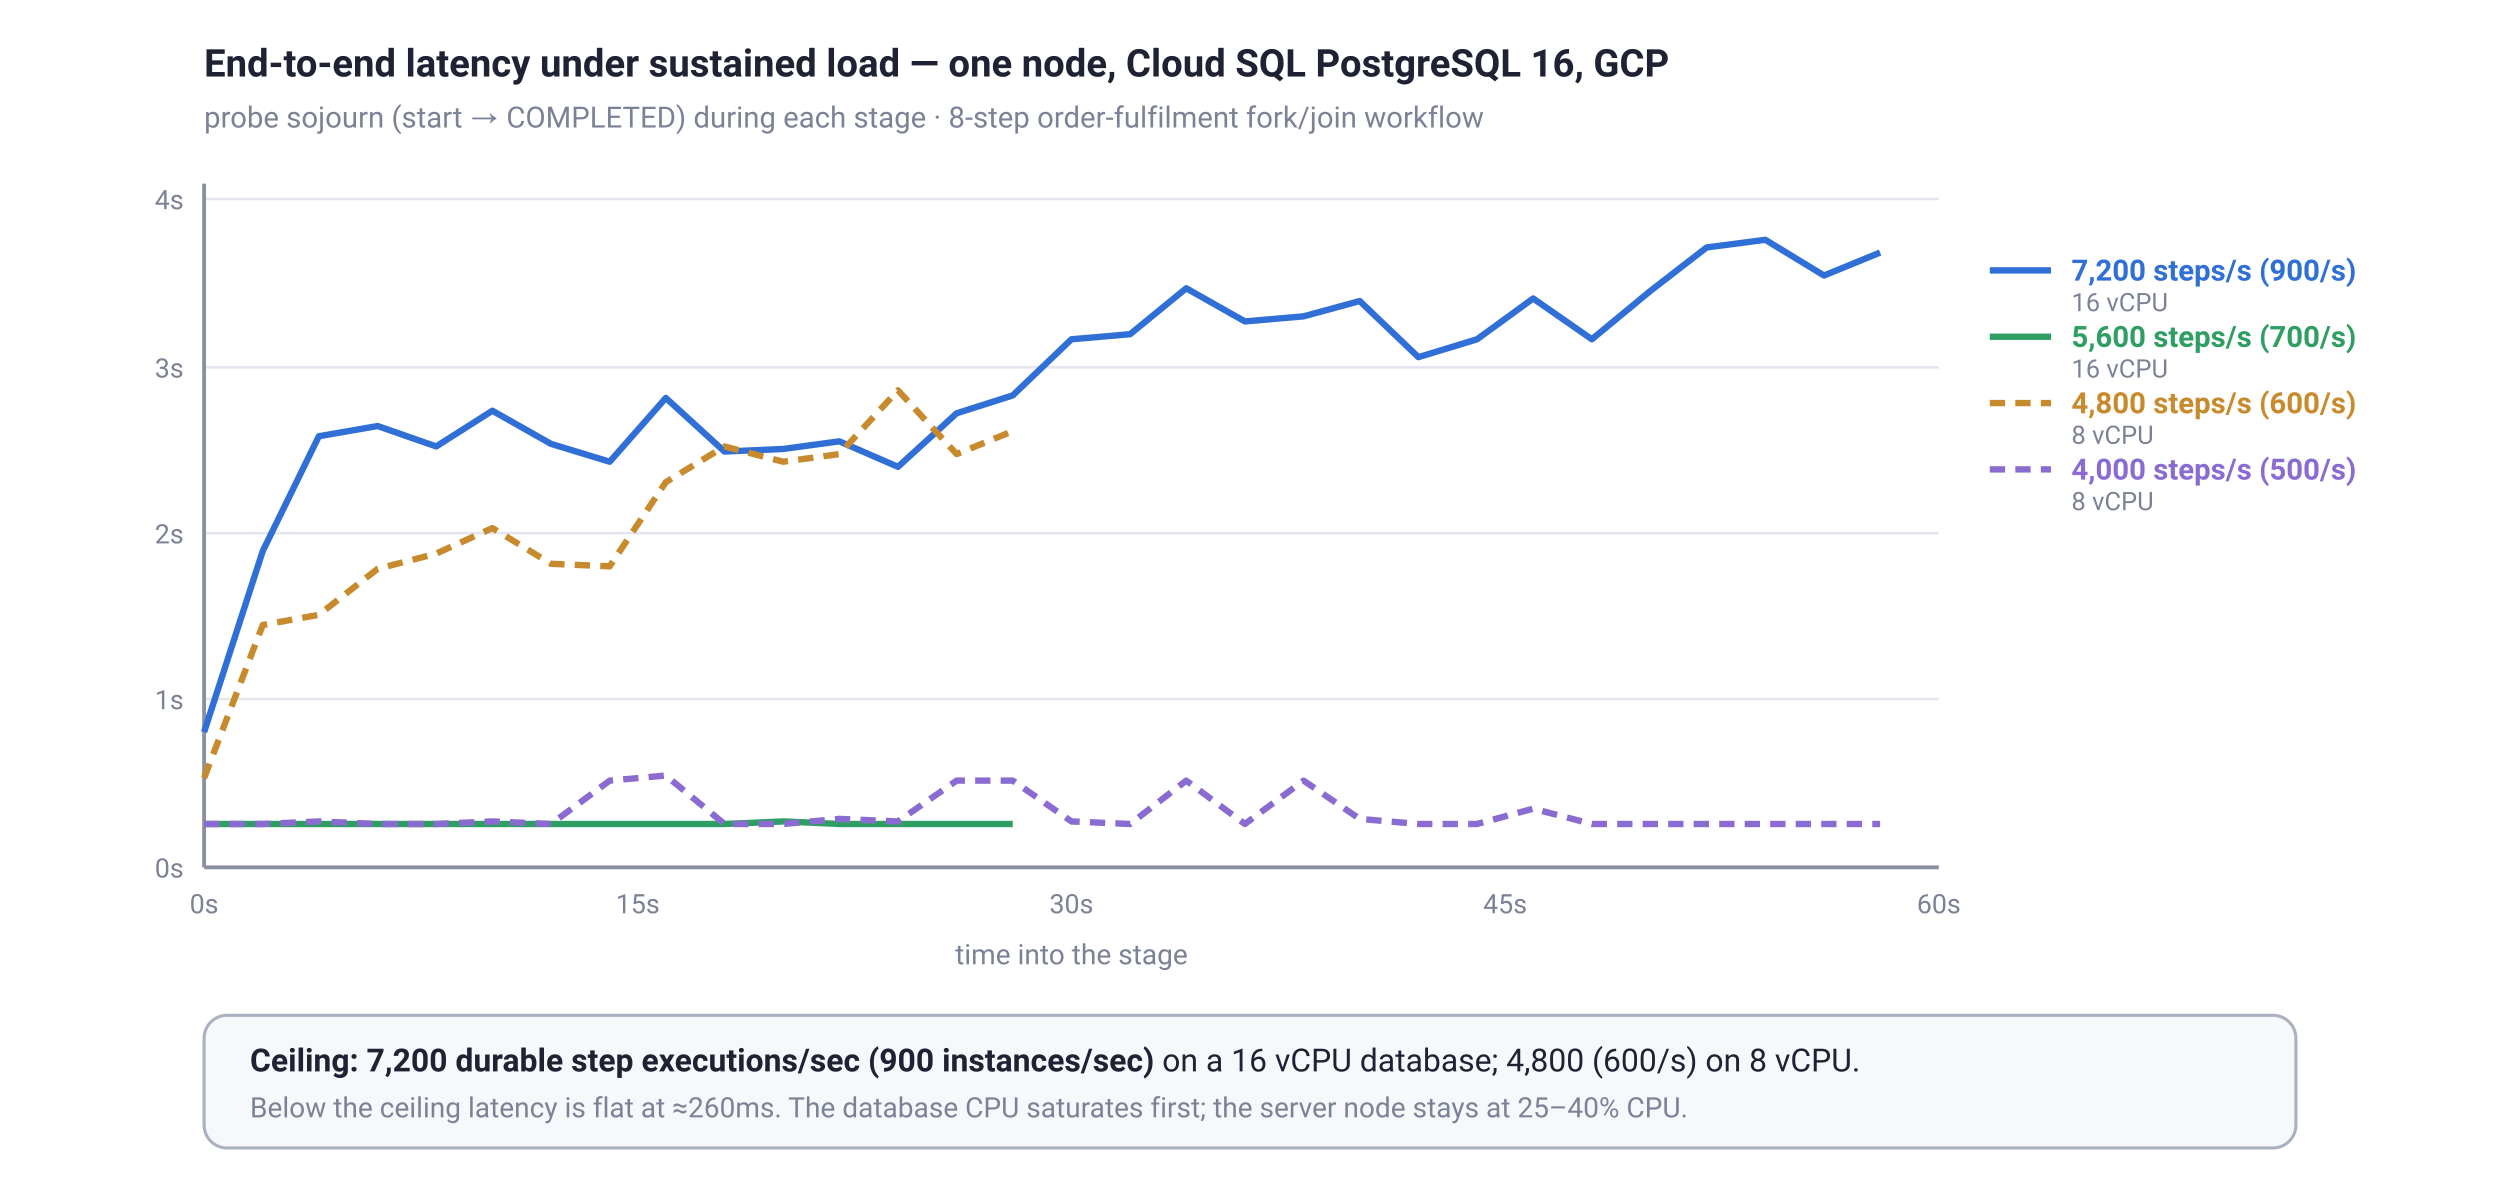
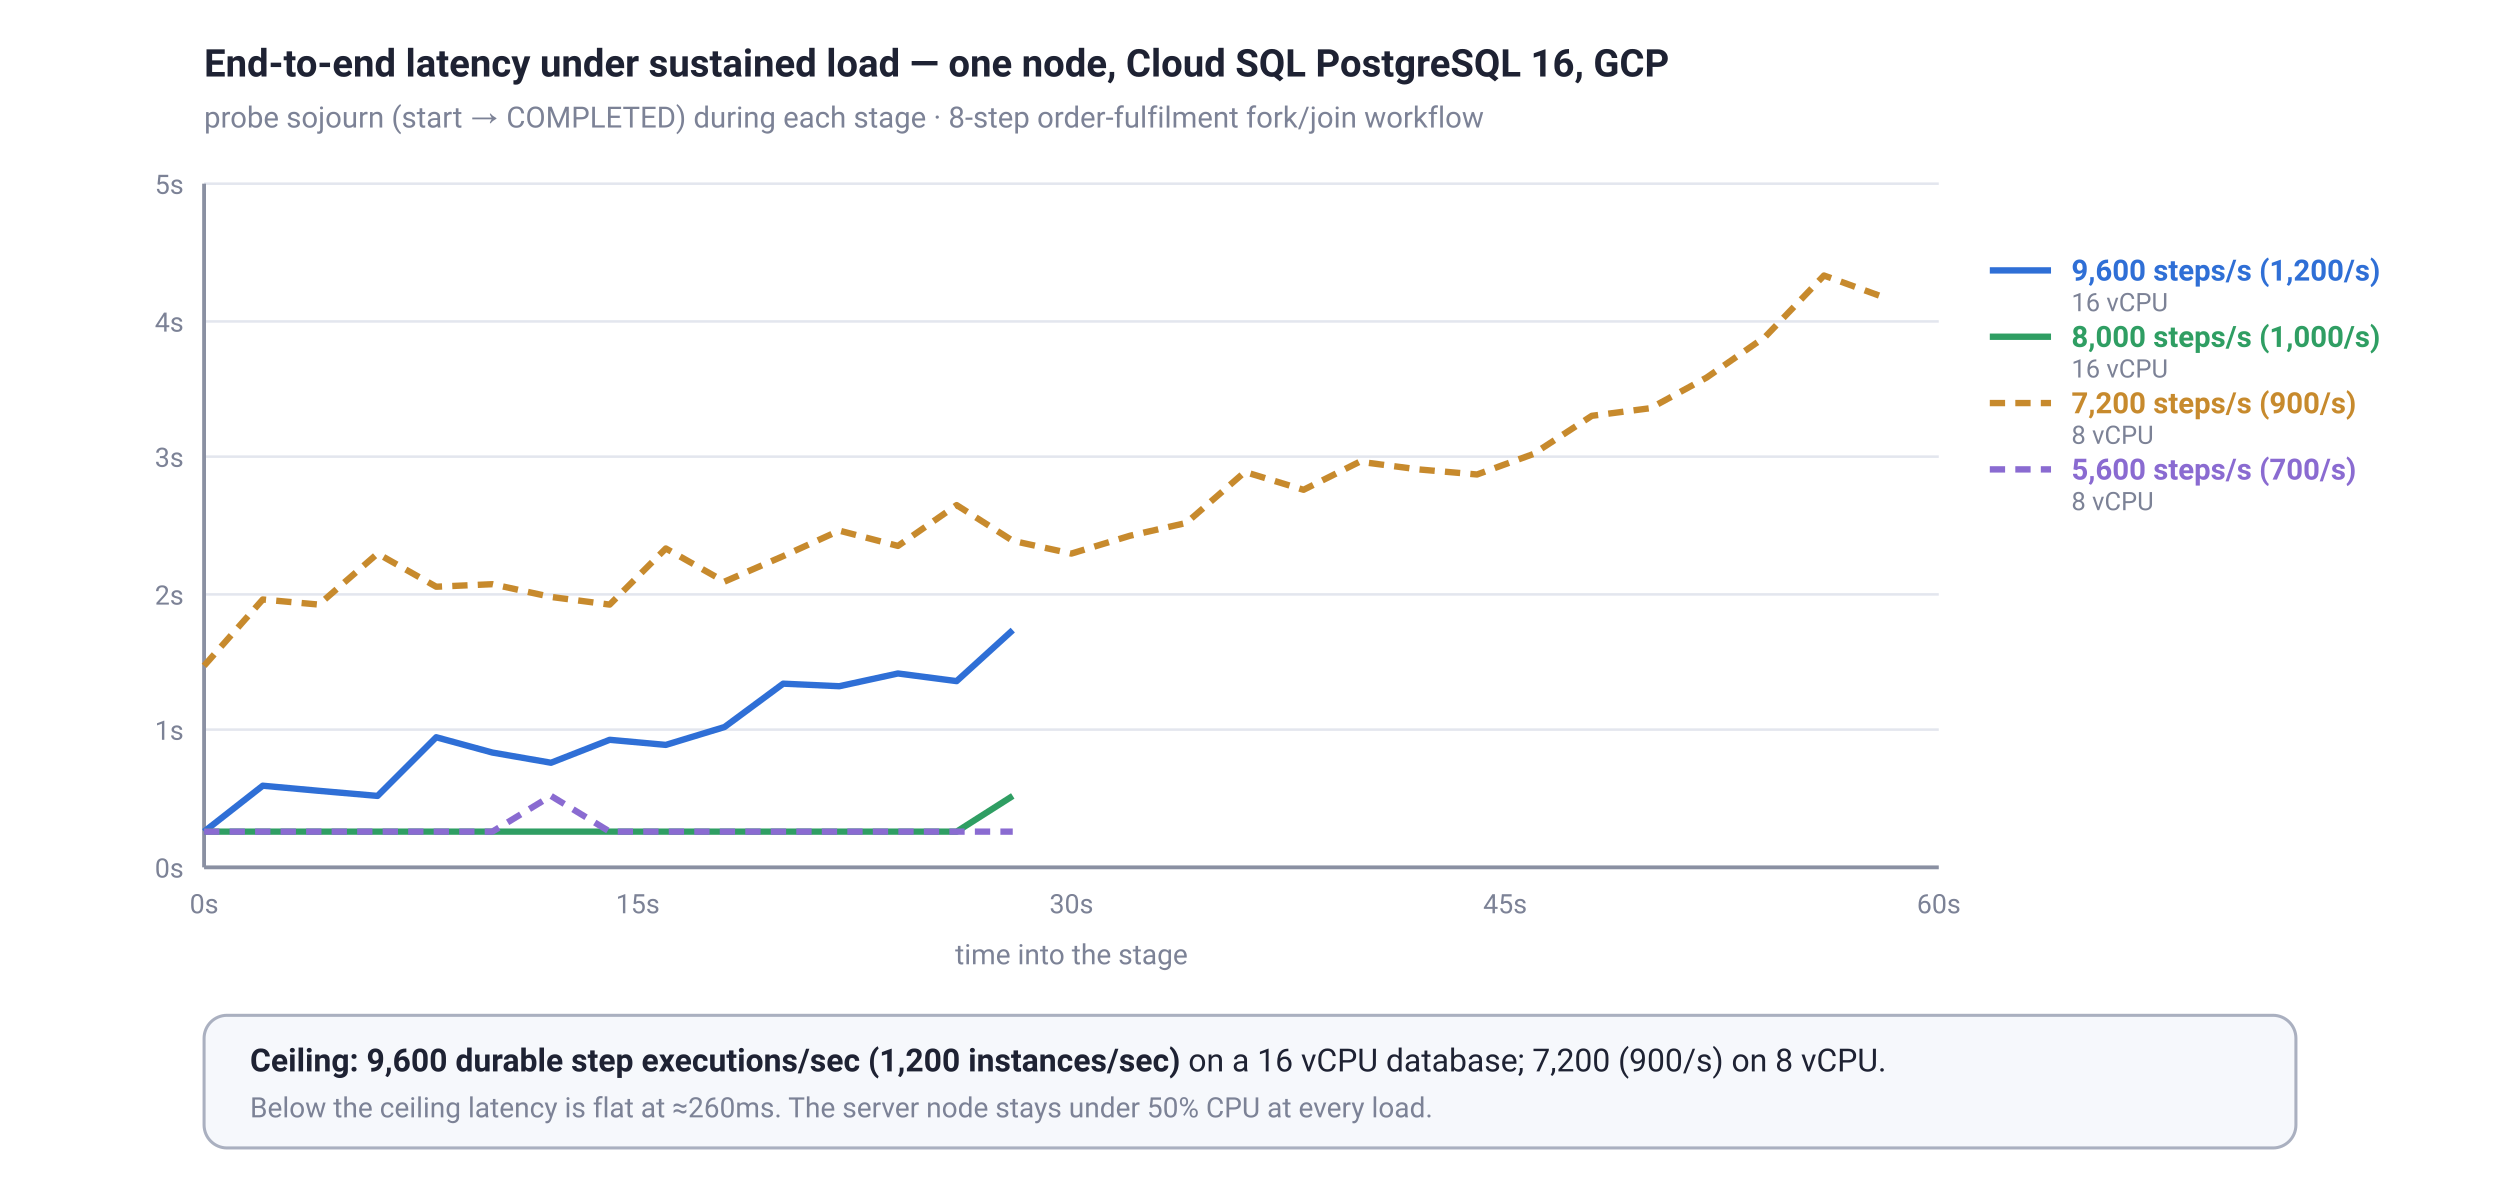
<svg xmlns="http://www.w3.org/2000/svg" viewBox="0 0 980 470" width="980" height="470" font-family="-apple-system, Segoe UI, Roboto, Helvetica, Arial, sans-serif" role="img" aria-labelledby="t d">
  <rect width="980" height="470" fill="#ffffff" />
  <text x="80" y="30" font-size="15" font-weight="700" fill="#1e2233">End-to-end latency under sustained load — one node, Cloud SQL PostgreSQL 16, GCP</text>
  <text x="80" y="50" font-size="11.5" fill="#7c8296">probe sojourn (start → COMPLETED) during each stage · 8-step order-fulfilment fork/join workflow</text>
  <g stroke="#e3e6ee" stroke-width="1">
-     <line x1="80" y1="274" x2="760" y2="274" />
-     <line x1="80" y1="209" x2="760" y2="209" />
-     <line x1="80" y1="144" x2="760" y2="144" />
-     <line x1="80" y1="78" x2="760" y2="78" />
+     <line x1="80" y1="286" x2="760" y2="286" />
+     <line x1="80" y1="233" x2="760" y2="233" />
+     <line x1="80" y1="179" x2="760" y2="179" />
+     <line x1="80" y1="126" x2="760" y2="126" />
+     <line x1="80" y1="72" x2="760" y2="72" />
  </g>
  <line x1="80" y1="340" x2="760" y2="340" stroke="#8a90a2" stroke-width="1.5" />
  <line x1="80" y1="72" x2="80" y2="340" stroke="#8a90a2" stroke-width="1.5" />
  <g font-size="10.5" fill="#7c8296" text-anchor="end">
    <text x="72" y="344">0s</text>
-     <text x="72" y="278">1s</text>
-     <text x="72" y="213">2s</text>
-     <text x="72" y="148">3s</text>
-     <text x="72" y="82">4s</text>
+     <text x="72" y="290">1s</text>
+     <text x="72" y="237">2s</text>
+     <text x="72" y="183">3s</text>
+     <text x="72" y="130">4s</text>
+     <text x="72" y="76">5s</text>
  </g>
  <g font-size="10.5" fill="#7c8296" text-anchor="middle">
    <text x="80" y="358">0s</text>
    <text x="250" y="358">15s</text>
    <text x="420" y="358">30s</text>
    <text x="590" y="358">45s</text>
    <text x="760" y="358">60s</text>
  </g>
  <text x="420" y="378" font-size="11" fill="#7c8296" text-anchor="middle">time into the stage</text>
-   <polyline fill="none" stroke="#2f6fd6" stroke-width="2.5" stroke-linejoin="round" points="80,287 103,216 125,171 148,167 171,175 193,161 216,174 239,181 261,156 284,177 307,176 329,173 352,183 375,162 397,155 420,133 443,131 465,113 488,126 511,124 533,118 556,140 579,133 601,117 624,133 647,114 669,97 692,94 715,108 737,99" />
+   <polyline fill="none" stroke="#2f6fd6" stroke-width="2.5" stroke-linejoin="round" points="80,326 103,308 125,310 148,312 171,289 193,295 216,299 239,290 261,292 284,285 307,268 329,269 352,264 375,267 397,247" />
  <line x1="780" y1="106" x2="804" y2="106" stroke="#2f6fd6" stroke-width="2.5" />
-   <text x="812" y="110" font-size="11.5" font-weight="600" fill="#2f6fd6">7,200 steps/s (900/s)</text>
+   <text x="812" y="110" font-size="11.5" font-weight="600" fill="#2f6fd6">9,600 steps/s (1,200/s)</text>
  <text x="812" y="122" font-size="10" fill="#7c8296">16 vCPU</text>
-   <polyline fill="none" stroke="#2f9e63" stroke-width="2.5" stroke-linejoin="round" points="80,323 103,323 125,323 148,323 171,323 193,323 216,323 239,323 261,323 284,323 307,322 329,323 352,323 375,323 397,323" />
+   <polyline fill="none" stroke="#2f9e63" stroke-width="2.5" stroke-linejoin="round" points="80,326 103,326 125,326 148,326 171,326 193,326 216,326 239,326 261,326 284,326 307,326 329,326 352,326 375,326 397,312" />
  <line x1="780" y1="132" x2="804" y2="132" stroke="#2f9e63" stroke-width="2.5" />
-   <text x="812" y="136" font-size="11.5" font-weight="600" fill="#2f9e63">5,600 steps/s (700/s)</text>
+   <text x="812" y="136" font-size="11.5" font-weight="600" fill="#2f9e63">8,000 steps/s (1,000/s)</text>
  <text x="812" y="148" font-size="10" fill="#7c8296">16 vCPU</text>
-   <polyline fill="none" stroke="#c78a2d" stroke-width="2.5" stroke-linejoin="round" stroke-dasharray="6 4" points="80,305 103,245 125,241 148,223 171,217 193,207 216,221 239,222 261,189 284,175 307,181 329,178 352,153 375,178 397,169" />
+   <polyline fill="none" stroke="#c78a2d" stroke-width="2.5" stroke-linejoin="round" stroke-dasharray="6 4" points="80,261 103,235 125,237 148,217 171,230 193,229 216,234 239,237 261,215 284,228 307,218 329,208 352,214 375,198 397,212 420,217 443,210 465,205 488,185 511,192 533,181 556,184 579,186 601,178 624,163 647,160 669,148 692,132 715,108 737,116" />
  <line x1="780" y1="158" x2="804" y2="158" stroke="#c78a2d" stroke-width="2.5" stroke-dasharray="6 4" />
-   <text x="812" y="162" font-size="11.5" font-weight="600" fill="#c78a2d">4,800 steps/s (600/s)</text>
+   <text x="812" y="162" font-size="11.5" font-weight="600" fill="#c78a2d">7,200 steps/s (900/s)</text>
  <text x="812" y="174" font-size="10" fill="#7c8296">8 vCPU</text>
-   <polyline fill="none" stroke="#8a6bd1" stroke-width="2.5" stroke-linejoin="round" stroke-dasharray="6 4" points="80,323 103,323 125,322 148,323 171,323 193,322 216,323 239,306 261,304 284,323 307,323 329,321 352,322 375,306 397,306 420,322 443,323 465,306 488,323 511,306 533,321 556,323 579,323 601,317 624,323 647,323 669,323 692,323 715,323 737,323" />
+   <polyline fill="none" stroke="#8a6bd1" stroke-width="2.5" stroke-linejoin="round" stroke-dasharray="6 4" points="80,326 103,326 125,326 148,326 171,326 193,326 216,312 239,326 261,326 284,326 307,326 329,326 352,326 375,326 397,326" />
  <line x1="780" y1="184" x2="804" y2="184" stroke="#8a6bd1" stroke-width="2.5" stroke-dasharray="6 4" />
-   <text x="812" y="188" font-size="11.5" font-weight="600" fill="#8a6bd1">4,000 steps/s (500/s)</text>
+   <text x="812" y="188" font-size="11.5" font-weight="600" fill="#8a6bd1">5,600 steps/s (700/s)</text>
  <text x="812" y="200" font-size="10" fill="#7c8296">8 vCPU</text>
  <rect x="80" y="398" width="820" height="52" rx="9" fill="#f6f8fc" stroke="#aab0c0" stroke-width="1.2" />
  <text x="98" y="420" font-size="12.5" fill="#1e2233">
-     <tspan font-weight="700">Ceiling: 7,200 durable step executions/sec (900 instances/sec)</tspan> on a 16 vCPU database; 4,800 (600/s) on 8 vCPU.</text>
-   <text x="98" y="438" font-size="11" fill="#7c8296">Below the ceiling latency is flat at ≈260ms. The database CPU saturates first; the server node stays at 25–40% CPU.</text>
+     <tspan font-weight="700">Ceiling: 9,600 durable step executions/sec (1,200 instances/sec)</tspan> on a 16 vCPU database; 7,200 (900/s) on 8 vCPU.</text>
+   <text x="98" y="438" font-size="11" fill="#7c8296">Below the ceiling latency is flat at ≈260ms. The server node stays under 50% CPU at every load.</text>
</svg>
